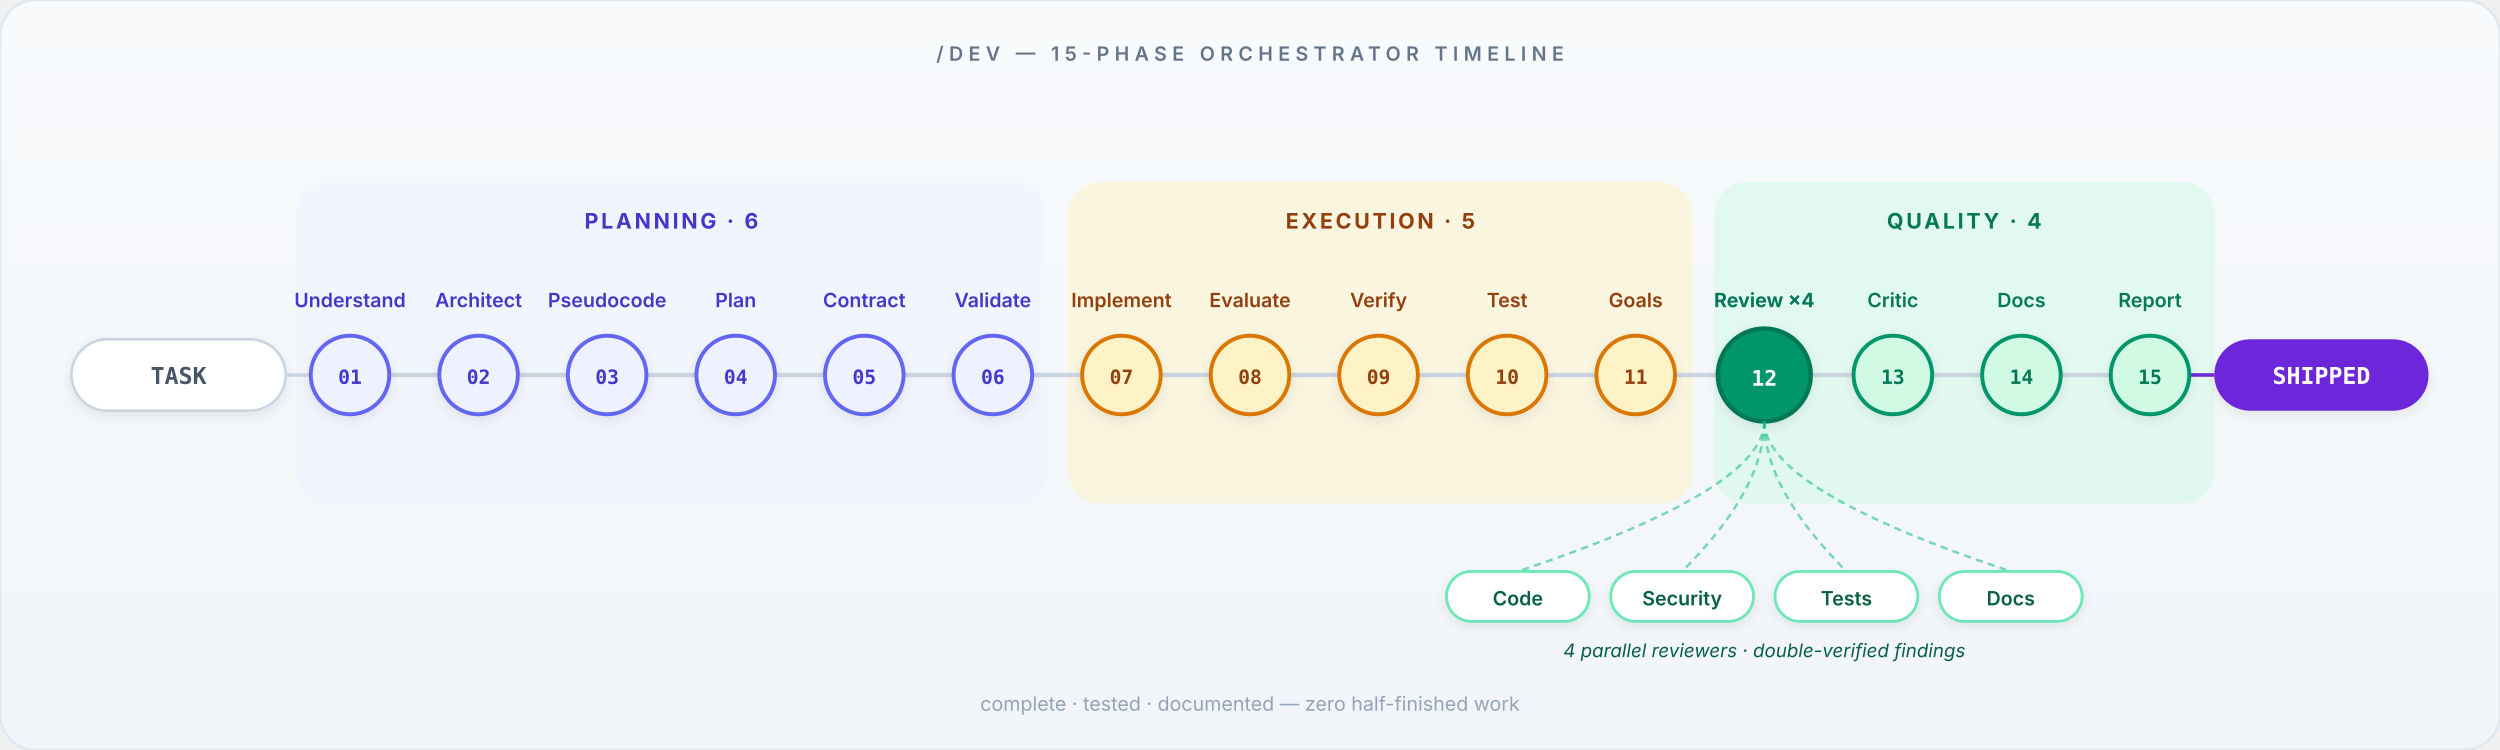
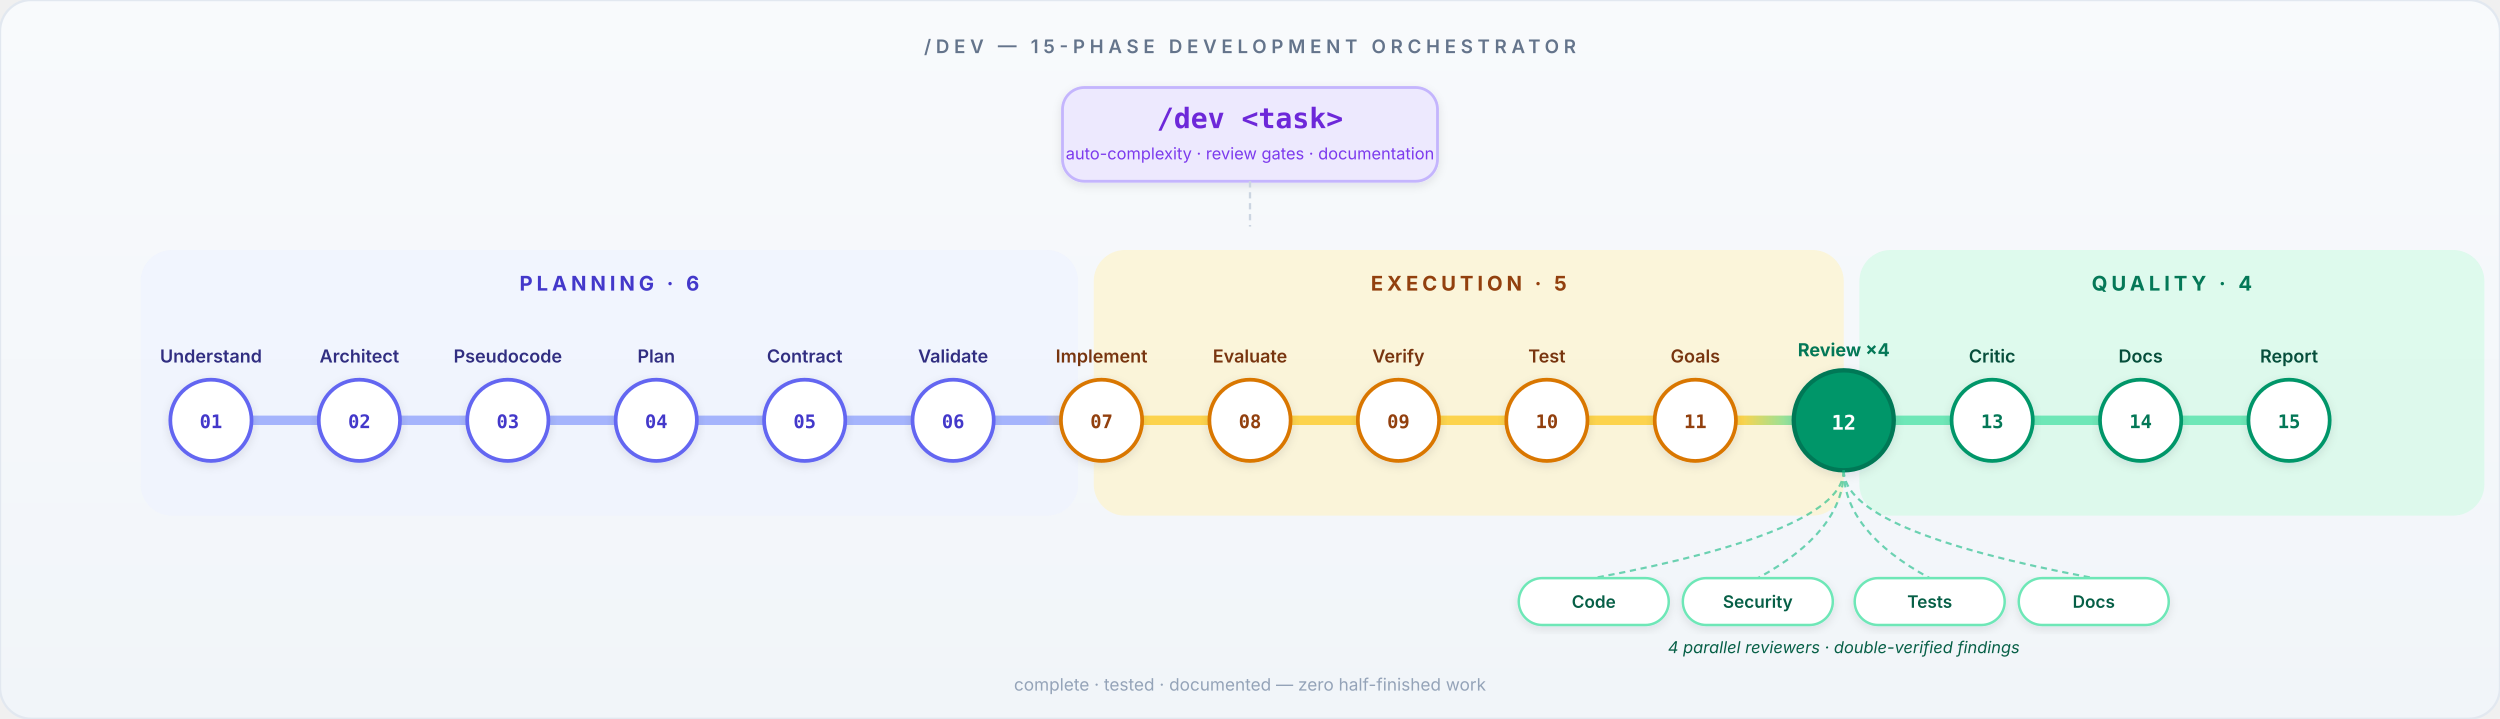
- <svg xmlns="http://www.w3.org/2000/svg" width="1400" height="420" viewBox="0 0 1400 420" role="img" aria-label="/dev timeline — 15 phases with 4 parallel reviewers">
+ <svg xmlns="http://www.w3.org/2000/svg" width="1600" height="460" viewBox="0 0 1600 460" role="img" aria-label="/dev timeline — 15 phases in a horizontal sequence with 4-reviewer fanout">
  <defs>
    <filter id="sh" x="-10%" y="-10%" width="120%" height="130%">
-       <feDropShadow dx="0" dy="2" stdDeviation="3" flood-color="#0f172a" flood-opacity="0.08" />
+       <feDropShadow dx="0" dy="2" stdDeviation="3" flood-color="#0f172a" flood-opacity="0.1" />
    </filter>
    <linearGradient id="bg" x1="0" y1="0" x2="0" y2="1">
      <stop offset="0%" stop-color="#f8fafc" />
      <stop offset="100%" stop-color="#f1f5f9" />
    </linearGradient>
+     <linearGradient id="track" x1="0" y1="0" x2="1" y2="0">
+       <stop offset="0%" stop-color="#a5b4fc" />
+       <stop offset="40%" stop-color="#a5b4fc" />
+       <stop offset="43%" stop-color="#fcd34d" />
+       <stop offset="74%" stop-color="#fcd34d" />
+       <stop offset="77%" stop-color="#6ee7b7" />
+       <stop offset="100%" stop-color="#6ee7b7" />
+     </linearGradient>
  </defs>
-   <rect width="1400" height="420" rx="20" fill="url(#bg)" stroke="#e2e8f0" stroke-width="1.5" />
-   <text x="700" y="34" text-anchor="middle" font-family="-apple-system,BlinkMacSystemFont,'Segoe UI',sans-serif" font-size="11" font-weight="600" fill="#64748b" letter-spacing="3">/DEV — 15-PHASE ORCHESTRATOR TIMELINE</text>
-   <rect x="166" y="102" width="420" height="180" rx="18" fill="#eef2ff" opacity="0.55" />
-   <rect x="598" y="102" width="350" height="180" rx="18" fill="#fef3c7" opacity="0.55" />
-   <rect x="960" y="102" width="280" height="180" rx="18" fill="#d1fae5" opacity="0.55" />
-   <text x="376" y="128" text-anchor="middle" font-family="-apple-system,sans-serif" font-size="12" font-weight="700" fill="#4338ca" letter-spacing="1.5">PLANNING · 6</text>
-   <text x="773" y="128" text-anchor="middle" font-family="-apple-system,sans-serif" font-size="12" font-weight="700" fill="#92400e" letter-spacing="1.5">EXECUTION · 5</text>
-   <text x="1100" y="128" text-anchor="middle" font-family="-apple-system,sans-serif" font-size="12" font-weight="700" fill="#047857" letter-spacing="1.5">QUALITY · 4</text>
-   <line x1="196" y1="210" x2="1204" y2="210" stroke="#cbd5e1" stroke-width="2.5" />
-   <rect x="40" y="190" width="120" height="40" rx="20" fill="#ffffff" stroke="#cbd5e1" stroke-width="1.5" filter="url(#sh)" />
-   <text x="100" y="215" text-anchor="middle" font-family="'SF Mono',monospace" font-size="13" font-weight="700" fill="#475569">TASK</text>
-   <rect x="1240" y="190" width="120" height="40" rx="20" fill="#6d28d9" filter="url(#sh)" />
-   <text x="1300" y="215" text-anchor="middle" font-family="'SF Mono',monospace" font-size="13" font-weight="700" fill="#ffffff">SHIPPED</text>
-   <path d="M 160 210 L 196 210" stroke="#cbd5e1" stroke-width="2" />
-   <path d="M 1204 210 L 1240 210" stroke="#6d28d9" stroke-width="2" />
+   <rect width="1600" height="460" rx="20" fill="url(#bg)" stroke="#e2e8f0" stroke-width="1.5" />
+   <text x="800" y="34" text-anchor="middle" font-family="-apple-system,BlinkMacSystemFont,'Segoe UI',sans-serif" font-size="12" font-weight="600" fill="#64748b" letter-spacing="3">/DEV — 15-PHASE DEVELOPMENT ORCHESTRATOR</text>
+   <rect x="680" y="56" width="240" height="60" rx="14" fill="#ede9fe" stroke="#c4b5fd" stroke-width="1.8" filter="url(#sh)" />
+   <text x="800" y="82" text-anchor="middle" font-family="'SF Mono','Fira Code',ui-monospace,monospace" font-size="18" font-weight="700" fill="#6d28d9">/dev &lt;task&gt;</text>
+   <text x="800" y="102" text-anchor="middle" font-family="-apple-system,sans-serif" font-size="10.5" fill="#7c3aed">auto-complexity · review gates · documentation</text>
+   <path d="M 800 116 L 800 145" stroke="#cbd5e1" stroke-width="1.5" stroke-dasharray="4,3" />
+   <rect x="90" y="160" width="600" height="170" rx="20" fill="#eef2ff" opacity="0.65" />
+   <rect x="700" y="160" width="480" height="170" rx="20" fill="#fef3c7" opacity="0.65" />
+   <rect x="1190" y="160" width="400" height="170" rx="20" fill="#d1fae5" opacity="0.65" />
+   <text x="390" y="186" text-anchor="middle" font-family="-apple-system,sans-serif" font-size="13" font-weight="700" fill="#4338ca" letter-spacing="2.5">PLANNING · 6</text>
+   <text x="940" y="186" text-anchor="middle" font-family="-apple-system,sans-serif" font-size="13" font-weight="700" fill="#92400e" letter-spacing="2.5">EXECUTION · 5</text>
+   <text x="1390" y="186" text-anchor="middle" font-family="-apple-system,sans-serif" font-size="13" font-weight="700" fill="#047857" letter-spacing="2.5">QUALITY · 4</text>
+   <rect x="135" y="266" width="1330" height="6" rx="3" fill="url(#track)" />
  <g>
-     <circle cx="196" cy="210" r="22" fill="#eef2ff" stroke="#6366f1" stroke-width="2.2" filter="url(#sh)" />
-     <text x="196" y="215" text-anchor="middle" font-family="'SF Mono',monospace" font-size="11" font-weight="700" fill="#4338ca">01</text>
-     <text x="196" y="172" text-anchor="middle" font-family="-apple-system,sans-serif" font-size="11" fill="#4338ca" font-weight="600">Understand</text>
-     <circle cx="268" cy="210" r="22" fill="#eef2ff" stroke="#6366f1" stroke-width="2.2" filter="url(#sh)" />
-     <text x="268" y="215" text-anchor="middle" font-family="'SF Mono',monospace" font-size="11" font-weight="700" fill="#4338ca">02</text>
-     <text x="268" y="172" text-anchor="middle" font-family="-apple-system,sans-serif" font-size="11" fill="#4338ca" font-weight="600">Architect</text>
-     <circle cx="340" cy="210" r="22" fill="#eef2ff" stroke="#6366f1" stroke-width="2.2" filter="url(#sh)" />
-     <text x="340" y="215" text-anchor="middle" font-family="'SF Mono',monospace" font-size="11" font-weight="700" fill="#4338ca">03</text>
-     <text x="340" y="172" text-anchor="middle" font-family="-apple-system,sans-serif" font-size="11" fill="#4338ca" font-weight="600">Pseudocode</text>
-     <circle cx="412" cy="210" r="22" fill="#eef2ff" stroke="#6366f1" stroke-width="2.2" filter="url(#sh)" />
-     <text x="412" y="215" text-anchor="middle" font-family="'SF Mono',monospace" font-size="11" font-weight="700" fill="#4338ca">04</text>
-     <text x="412" y="172" text-anchor="middle" font-family="-apple-system,sans-serif" font-size="11" fill="#4338ca" font-weight="600">Plan</text>
-     <circle cx="484" cy="210" r="22" fill="#eef2ff" stroke="#6366f1" stroke-width="2.2" filter="url(#sh)" />
-     <text x="484" y="215" text-anchor="middle" font-family="'SF Mono',monospace" font-size="11" font-weight="700" fill="#4338ca">05</text>
-     <text x="484" y="172" text-anchor="middle" font-family="-apple-system,sans-serif" font-size="11" fill="#4338ca" font-weight="600">Contract</text>
-     <circle cx="556" cy="210" r="22" fill="#eef2ff" stroke="#6366f1" stroke-width="2.2" filter="url(#sh)" />
-     <text x="556" y="215" text-anchor="middle" font-family="'SF Mono',monospace" font-size="11" font-weight="700" fill="#4338ca">06</text>
-     <text x="556" y="172" text-anchor="middle" font-family="-apple-system,sans-serif" font-size="11" fill="#4338ca" font-weight="600">Validate</text>
+     <circle cx="135" cy="269" r="26" fill="#ffffff" stroke="#6366f1" stroke-width="2.4" filter="url(#sh)" />
+     <text x="135" y="274" text-anchor="middle" font-family="'SF Mono',monospace" font-size="12" font-weight="700" fill="#4338ca">01</text>
+     <text x="135" y="232" text-anchor="middle" font-family="-apple-system,sans-serif" font-size="11.5" font-weight="600" fill="#312e81">Understand</text>
+     <circle cx="230" cy="269" r="26" fill="#ffffff" stroke="#6366f1" stroke-width="2.4" filter="url(#sh)" />
+     <text x="230" y="274" text-anchor="middle" font-family="'SF Mono',monospace" font-size="12" font-weight="700" fill="#4338ca">02</text>
+     <text x="230" y="232" text-anchor="middle" font-family="-apple-system,sans-serif" font-size="11.5" font-weight="600" fill="#312e81">Architect</text>
+     <circle cx="325" cy="269" r="26" fill="#ffffff" stroke="#6366f1" stroke-width="2.4" filter="url(#sh)" />
+     <text x="325" y="274" text-anchor="middle" font-family="'SF Mono',monospace" font-size="12" font-weight="700" fill="#4338ca">03</text>
+     <text x="325" y="232" text-anchor="middle" font-family="-apple-system,sans-serif" font-size="11.5" font-weight="600" fill="#312e81">Pseudocode</text>
+     <circle cx="420" cy="269" r="26" fill="#ffffff" stroke="#6366f1" stroke-width="2.4" filter="url(#sh)" />
+     <text x="420" y="274" text-anchor="middle" font-family="'SF Mono',monospace" font-size="12" font-weight="700" fill="#4338ca">04</text>
+     <text x="420" y="232" text-anchor="middle" font-family="-apple-system,sans-serif" font-size="11.5" font-weight="600" fill="#312e81">Plan</text>
+     <circle cx="515" cy="269" r="26" fill="#ffffff" stroke="#6366f1" stroke-width="2.4" filter="url(#sh)" />
+     <text x="515" y="274" text-anchor="middle" font-family="'SF Mono',monospace" font-size="12" font-weight="700" fill="#4338ca">05</text>
+     <text x="515" y="232" text-anchor="middle" font-family="-apple-system,sans-serif" font-size="11.5" font-weight="600" fill="#312e81">Contract</text>
+     <circle cx="610" cy="269" r="26" fill="#ffffff" stroke="#6366f1" stroke-width="2.4" filter="url(#sh)" />
+     <text x="610" y="274" text-anchor="middle" font-family="'SF Mono',monospace" font-size="12" font-weight="700" fill="#4338ca">06</text>
+     <text x="610" y="232" text-anchor="middle" font-family="-apple-system,sans-serif" font-size="11.5" font-weight="600" fill="#312e81">Validate</text>
  </g>
  <g>
-     <circle cx="628" cy="210" r="22" fill="#fef3c7" stroke="#d97706" stroke-width="2.2" filter="url(#sh)" />
-     <text x="628" y="215" text-anchor="middle" font-family="'SF Mono',monospace" font-size="11" font-weight="700" fill="#92400e">07</text>
-     <text x="628" y="172" text-anchor="middle" font-family="-apple-system,sans-serif" font-size="11" fill="#92400e" font-weight="600">Implement</text>
-     <circle cx="700" cy="210" r="22" fill="#fef3c7" stroke="#d97706" stroke-width="2.2" filter="url(#sh)" />
-     <text x="700" y="215" text-anchor="middle" font-family="'SF Mono',monospace" font-size="11" font-weight="700" fill="#92400e">08</text>
-     <text x="700" y="172" text-anchor="middle" font-family="-apple-system,sans-serif" font-size="11" fill="#92400e" font-weight="600">Evaluate</text>
-     <circle cx="772" cy="210" r="22" fill="#fef3c7" stroke="#d97706" stroke-width="2.2" filter="url(#sh)" />
-     <text x="772" y="215" text-anchor="middle" font-family="'SF Mono',monospace" font-size="11" font-weight="700" fill="#92400e">09</text>
-     <text x="772" y="172" text-anchor="middle" font-family="-apple-system,sans-serif" font-size="11" fill="#92400e" font-weight="600">Verify</text>
-     <circle cx="844" cy="210" r="22" fill="#fef3c7" stroke="#d97706" stroke-width="2.2" filter="url(#sh)" />
-     <text x="844" y="215" text-anchor="middle" font-family="'SF Mono',monospace" font-size="11" font-weight="700" fill="#92400e">10</text>
-     <text x="844" y="172" text-anchor="middle" font-family="-apple-system,sans-serif" font-size="11" fill="#92400e" font-weight="600">Test</text>
-     <circle cx="916" cy="210" r="22" fill="#fef3c7" stroke="#d97706" stroke-width="2.2" filter="url(#sh)" />
-     <text x="916" y="215" text-anchor="middle" font-family="'SF Mono',monospace" font-size="11" font-weight="700" fill="#92400e">11</text>
-     <text x="916" y="172" text-anchor="middle" font-family="-apple-system,sans-serif" font-size="11" fill="#92400e" font-weight="600">Goals</text>
+     <circle cx="705" cy="269" r="26" fill="#ffffff" stroke="#d97706" stroke-width="2.4" filter="url(#sh)" />
+     <text x="705" y="274" text-anchor="middle" font-family="'SF Mono',monospace" font-size="12" font-weight="700" fill="#92400e">07</text>
+     <text x="705" y="232" text-anchor="middle" font-family="-apple-system,sans-serif" font-size="11.5" font-weight="600" fill="#78350f">Implement</text>
+     <circle cx="800" cy="269" r="26" fill="#ffffff" stroke="#d97706" stroke-width="2.4" filter="url(#sh)" />
+     <text x="800" y="274" text-anchor="middle" font-family="'SF Mono',monospace" font-size="12" font-weight="700" fill="#92400e">08</text>
+     <text x="800" y="232" text-anchor="middle" font-family="-apple-system,sans-serif" font-size="11.5" font-weight="600" fill="#78350f">Evaluate</text>
+     <circle cx="895" cy="269" r="26" fill="#ffffff" stroke="#d97706" stroke-width="2.4" filter="url(#sh)" />
+     <text x="895" y="274" text-anchor="middle" font-family="'SF Mono',monospace" font-size="12" font-weight="700" fill="#92400e">09</text>
+     <text x="895" y="232" text-anchor="middle" font-family="-apple-system,sans-serif" font-size="11.5" font-weight="600" fill="#78350f">Verify</text>
+     <circle cx="990" cy="269" r="26" fill="#ffffff" stroke="#d97706" stroke-width="2.4" filter="url(#sh)" />
+     <text x="990" y="274" text-anchor="middle" font-family="'SF Mono',monospace" font-size="12" font-weight="700" fill="#92400e">10</text>
+     <text x="990" y="232" text-anchor="middle" font-family="-apple-system,sans-serif" font-size="11.5" font-weight="600" fill="#78350f">Test</text>
+     <circle cx="1085" cy="269" r="26" fill="#ffffff" stroke="#d97706" stroke-width="2.4" filter="url(#sh)" />
+     <text x="1085" y="274" text-anchor="middle" font-family="'SF Mono',monospace" font-size="12" font-weight="700" fill="#92400e">11</text>
+     <text x="1085" y="232" text-anchor="middle" font-family="-apple-system,sans-serif" font-size="11.5" font-weight="600" fill="#78350f">Goals</text>
  </g>
  <g>
-     <circle cx="988" cy="210" r="26" fill="#059669" stroke="#047857" stroke-width="2.5" filter="url(#sh)" />
-     <text x="988" y="216" text-anchor="middle" font-family="'SF Mono',monospace" font-size="12" font-weight="700" fill="#ffffff">12</text>
-     <text x="988" y="172" text-anchor="middle" font-family="-apple-system,sans-serif" font-size="11" fill="#047857" font-weight="700">Review ×4</text>
-     <circle cx="1060" cy="210" r="22" fill="#d1fae5" stroke="#059669" stroke-width="2.2" filter="url(#sh)" />
-     <text x="1060" y="215" text-anchor="middle" font-family="'SF Mono',monospace" font-size="11" font-weight="700" fill="#047857">13</text>
-     <text x="1060" y="172" text-anchor="middle" font-family="-apple-system,sans-serif" font-size="11" fill="#047857" font-weight="600">Critic</text>
-     <circle cx="1132" cy="210" r="22" fill="#d1fae5" stroke="#059669" stroke-width="2.2" filter="url(#sh)" />
-     <text x="1132" y="215" text-anchor="middle" font-family="'SF Mono',monospace" font-size="11" font-weight="700" fill="#047857">14</text>
-     <text x="1132" y="172" text-anchor="middle" font-family="-apple-system,sans-serif" font-size="11" fill="#047857" font-weight="600">Docs</text>
-     <circle cx="1204" cy="210" r="22" fill="#d1fae5" stroke="#059669" stroke-width="2.2" filter="url(#sh)" />
-     <text x="1204" y="215" text-anchor="middle" font-family="'SF Mono',monospace" font-size="11" font-weight="700" fill="#047857">15</text>
-     <text x="1204" y="172" text-anchor="middle" font-family="-apple-system,sans-serif" font-size="11" fill="#047857" font-weight="600">Report</text>
+     <circle cx="1180" cy="269" r="32" fill="#059669" stroke="#047857" stroke-width="2.8" filter="url(#sh)" />
+     <text x="1180" y="275" text-anchor="middle" font-family="'SF Mono',monospace" font-size="13" font-weight="700" fill="#ffffff">12</text>
+     <text x="1180" y="228" text-anchor="middle" font-family="-apple-system,sans-serif" font-size="11.5" font-weight="700" fill="#047857">Review ×4</text>
+     <circle cx="1275" cy="269" r="26" fill="#ffffff" stroke="#059669" stroke-width="2.4" filter="url(#sh)" />
+     <text x="1275" y="274" text-anchor="middle" font-family="'SF Mono',monospace" font-size="12" font-weight="700" fill="#047857">13</text>
+     <text x="1275" y="232" text-anchor="middle" font-family="-apple-system,sans-serif" font-size="11.5" font-weight="600" fill="#064e3b">Critic</text>
+     <circle cx="1370" cy="269" r="26" fill="#ffffff" stroke="#059669" stroke-width="2.4" filter="url(#sh)" />
+     <text x="1370" y="274" text-anchor="middle" font-family="'SF Mono',monospace" font-size="12" font-weight="700" fill="#047857">14</text>
+     <text x="1370" y="232" text-anchor="middle" font-family="-apple-system,sans-serif" font-size="11.5" font-weight="600" fill="#064e3b">Docs</text>
+     <circle cx="1465" cy="269" r="26" fill="#ffffff" stroke="#059669" stroke-width="2.4" filter="url(#sh)" />
+     <text x="1465" y="274" text-anchor="middle" font-family="'SF Mono',monospace" font-size="12" font-weight="700" fill="#047857">15</text>
+     <text x="1465" y="232" text-anchor="middle" font-family="-apple-system,sans-serif" font-size="11.5" font-weight="600" fill="#064e3b">Report</text>
  </g>
-   <path d="M 988 236 Q 988 274 850 320" stroke="#10b981" stroke-width="1.4" fill="none" opacity="0.55" stroke-dasharray="4,3" />
-   <path d="M 988 236 Q 988 274 942 320" stroke="#10b981" stroke-width="1.4" fill="none" opacity="0.55" stroke-dasharray="4,3" />
-   <path d="M 988 236 Q 988 274 1034 320" stroke="#10b981" stroke-width="1.4" fill="none" opacity="0.55" stroke-dasharray="4,3" />
-   <path d="M 988 236 Q 988 274 1126 320" stroke="#10b981" stroke-width="1.4" fill="none" opacity="0.55" stroke-dasharray="4,3" />
+   <g stroke="#10b981" stroke-width="1.4" fill="none" opacity="0.6" stroke-dasharray="4,3">
+     <path d="M 1180 301 Q 1180 340 1020 370" />
+     <path d="M 1180 301 Q 1180 340 1125 370" />
+     <path d="M 1180 301 Q 1180 340 1235 370" />
+     <path d="M 1180 301 Q 1180 340 1340 370" />
+   </g>
  <g font-family="-apple-system,sans-serif" font-size="11" font-weight="600" fill="#065f46">
-     <rect x="810" y="320" width="80" height="28" rx="14" fill="#ffffff" stroke="#6ee7b7" stroke-width="1.6" filter="url(#sh)" />
-     <text x="850" y="339" text-anchor="middle">Code</text>
-     <rect x="902" y="320" width="80" height="28" rx="14" fill="#ffffff" stroke="#6ee7b7" stroke-width="1.6" filter="url(#sh)" />
-     <text x="942" y="339" text-anchor="middle">Security</text>
-     <rect x="994" y="320" width="80" height="28" rx="14" fill="#ffffff" stroke="#6ee7b7" stroke-width="1.6" filter="url(#sh)" />
-     <text x="1034" y="339" text-anchor="middle">Tests</text>
-     <rect x="1086" y="320" width="80" height="28" rx="14" fill="#ffffff" stroke="#6ee7b7" stroke-width="1.6" filter="url(#sh)" />
-     <text x="1126" y="339" text-anchor="middle">Docs</text>
+     <rect x="972" y="370" width="96" height="30" rx="15" fill="#ffffff" stroke="#6ee7b7" stroke-width="1.6" filter="url(#sh)" />
+     <text x="1020" y="389" text-anchor="middle">Code</text>
+     <rect x="1077" y="370" width="96" height="30" rx="15" fill="#ffffff" stroke="#6ee7b7" stroke-width="1.6" filter="url(#sh)" />
+     <text x="1125" y="389" text-anchor="middle">Security</text>
+     <rect x="1187" y="370" width="96" height="30" rx="15" fill="#ffffff" stroke="#6ee7b7" stroke-width="1.6" filter="url(#sh)" />
+     <text x="1235" y="389" text-anchor="middle">Tests</text>
+     <rect x="1292" y="370" width="96" height="30" rx="15" fill="#ffffff" stroke="#6ee7b7" stroke-width="1.6" filter="url(#sh)" />
+     <text x="1340" y="389" text-anchor="middle">Docs</text>
  </g>
-   <text x="988" y="368" text-anchor="middle" font-family="-apple-system,sans-serif" font-size="10.5" fill="#065f46" font-style="italic">4 parallel reviewers · double-verified findings</text>
-   <text x="700" y="398" text-anchor="middle" font-family="-apple-system,sans-serif" font-size="11" fill="#94a3b8">complete · tested · documented — zero half-finished work</text>
+   <text x="1180" y="418" text-anchor="middle" font-family="-apple-system,sans-serif" font-size="10.5" fill="#065f46" font-style="italic">4 parallel reviewers · double-verified findings</text>
+   <text x="800" y="442" text-anchor="middle" font-family="-apple-system,sans-serif" font-size="11" fill="#94a3b8">complete · tested · documented — zero half-finished work</text>
</svg>
